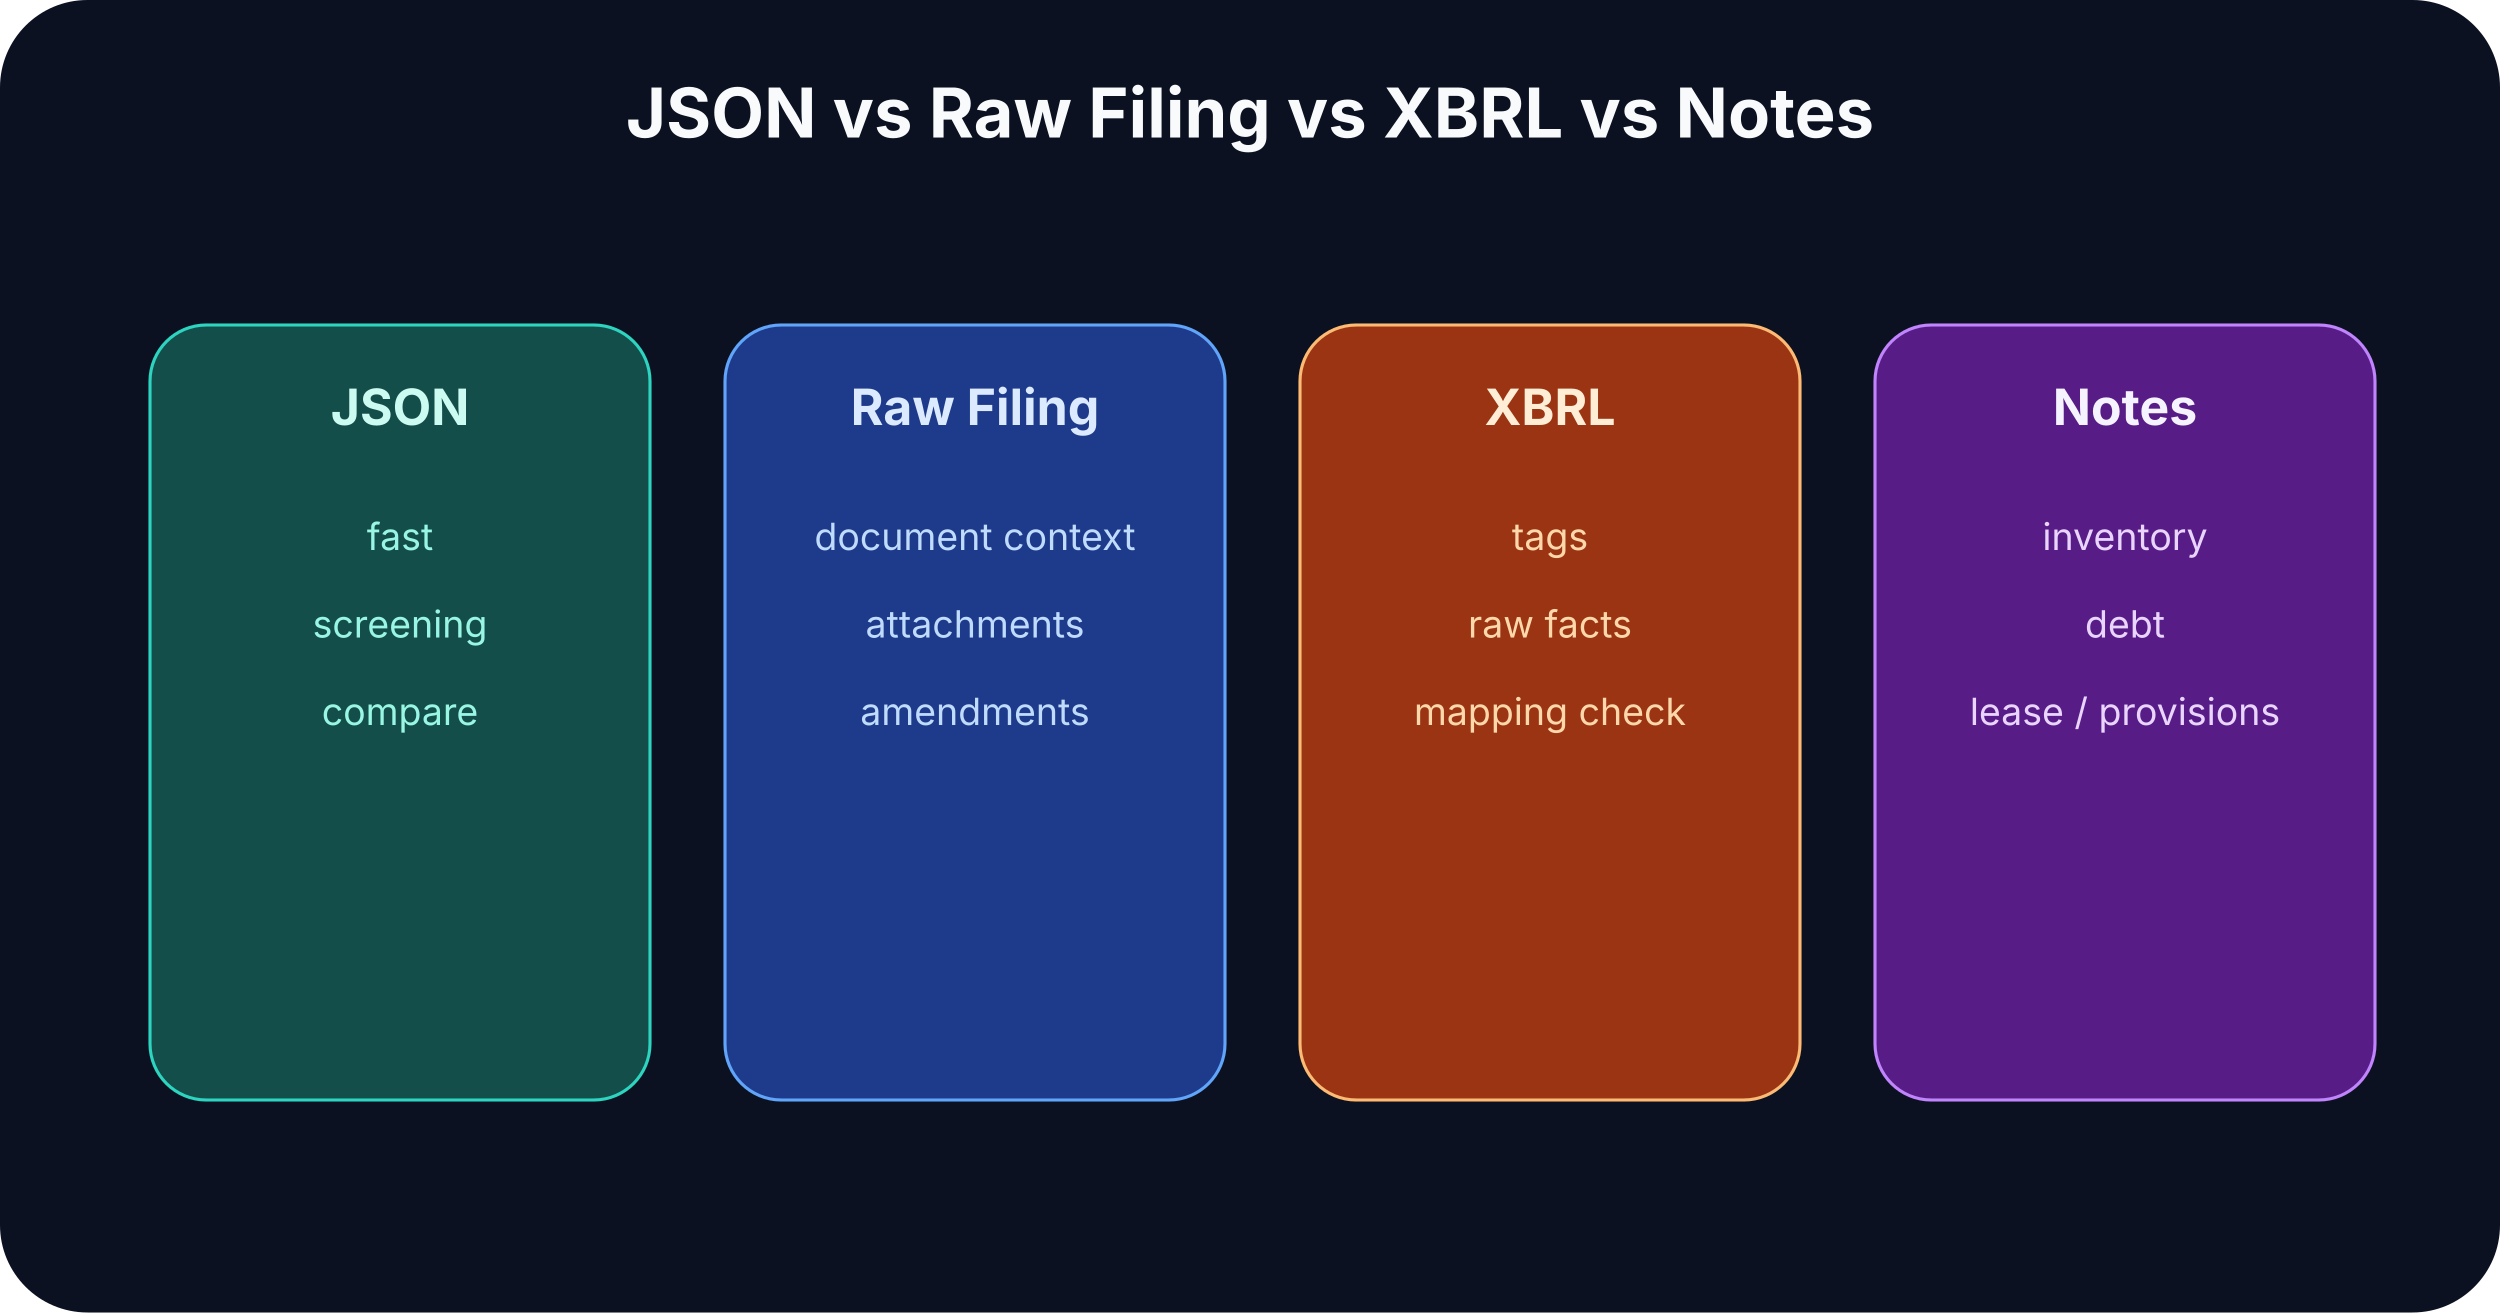
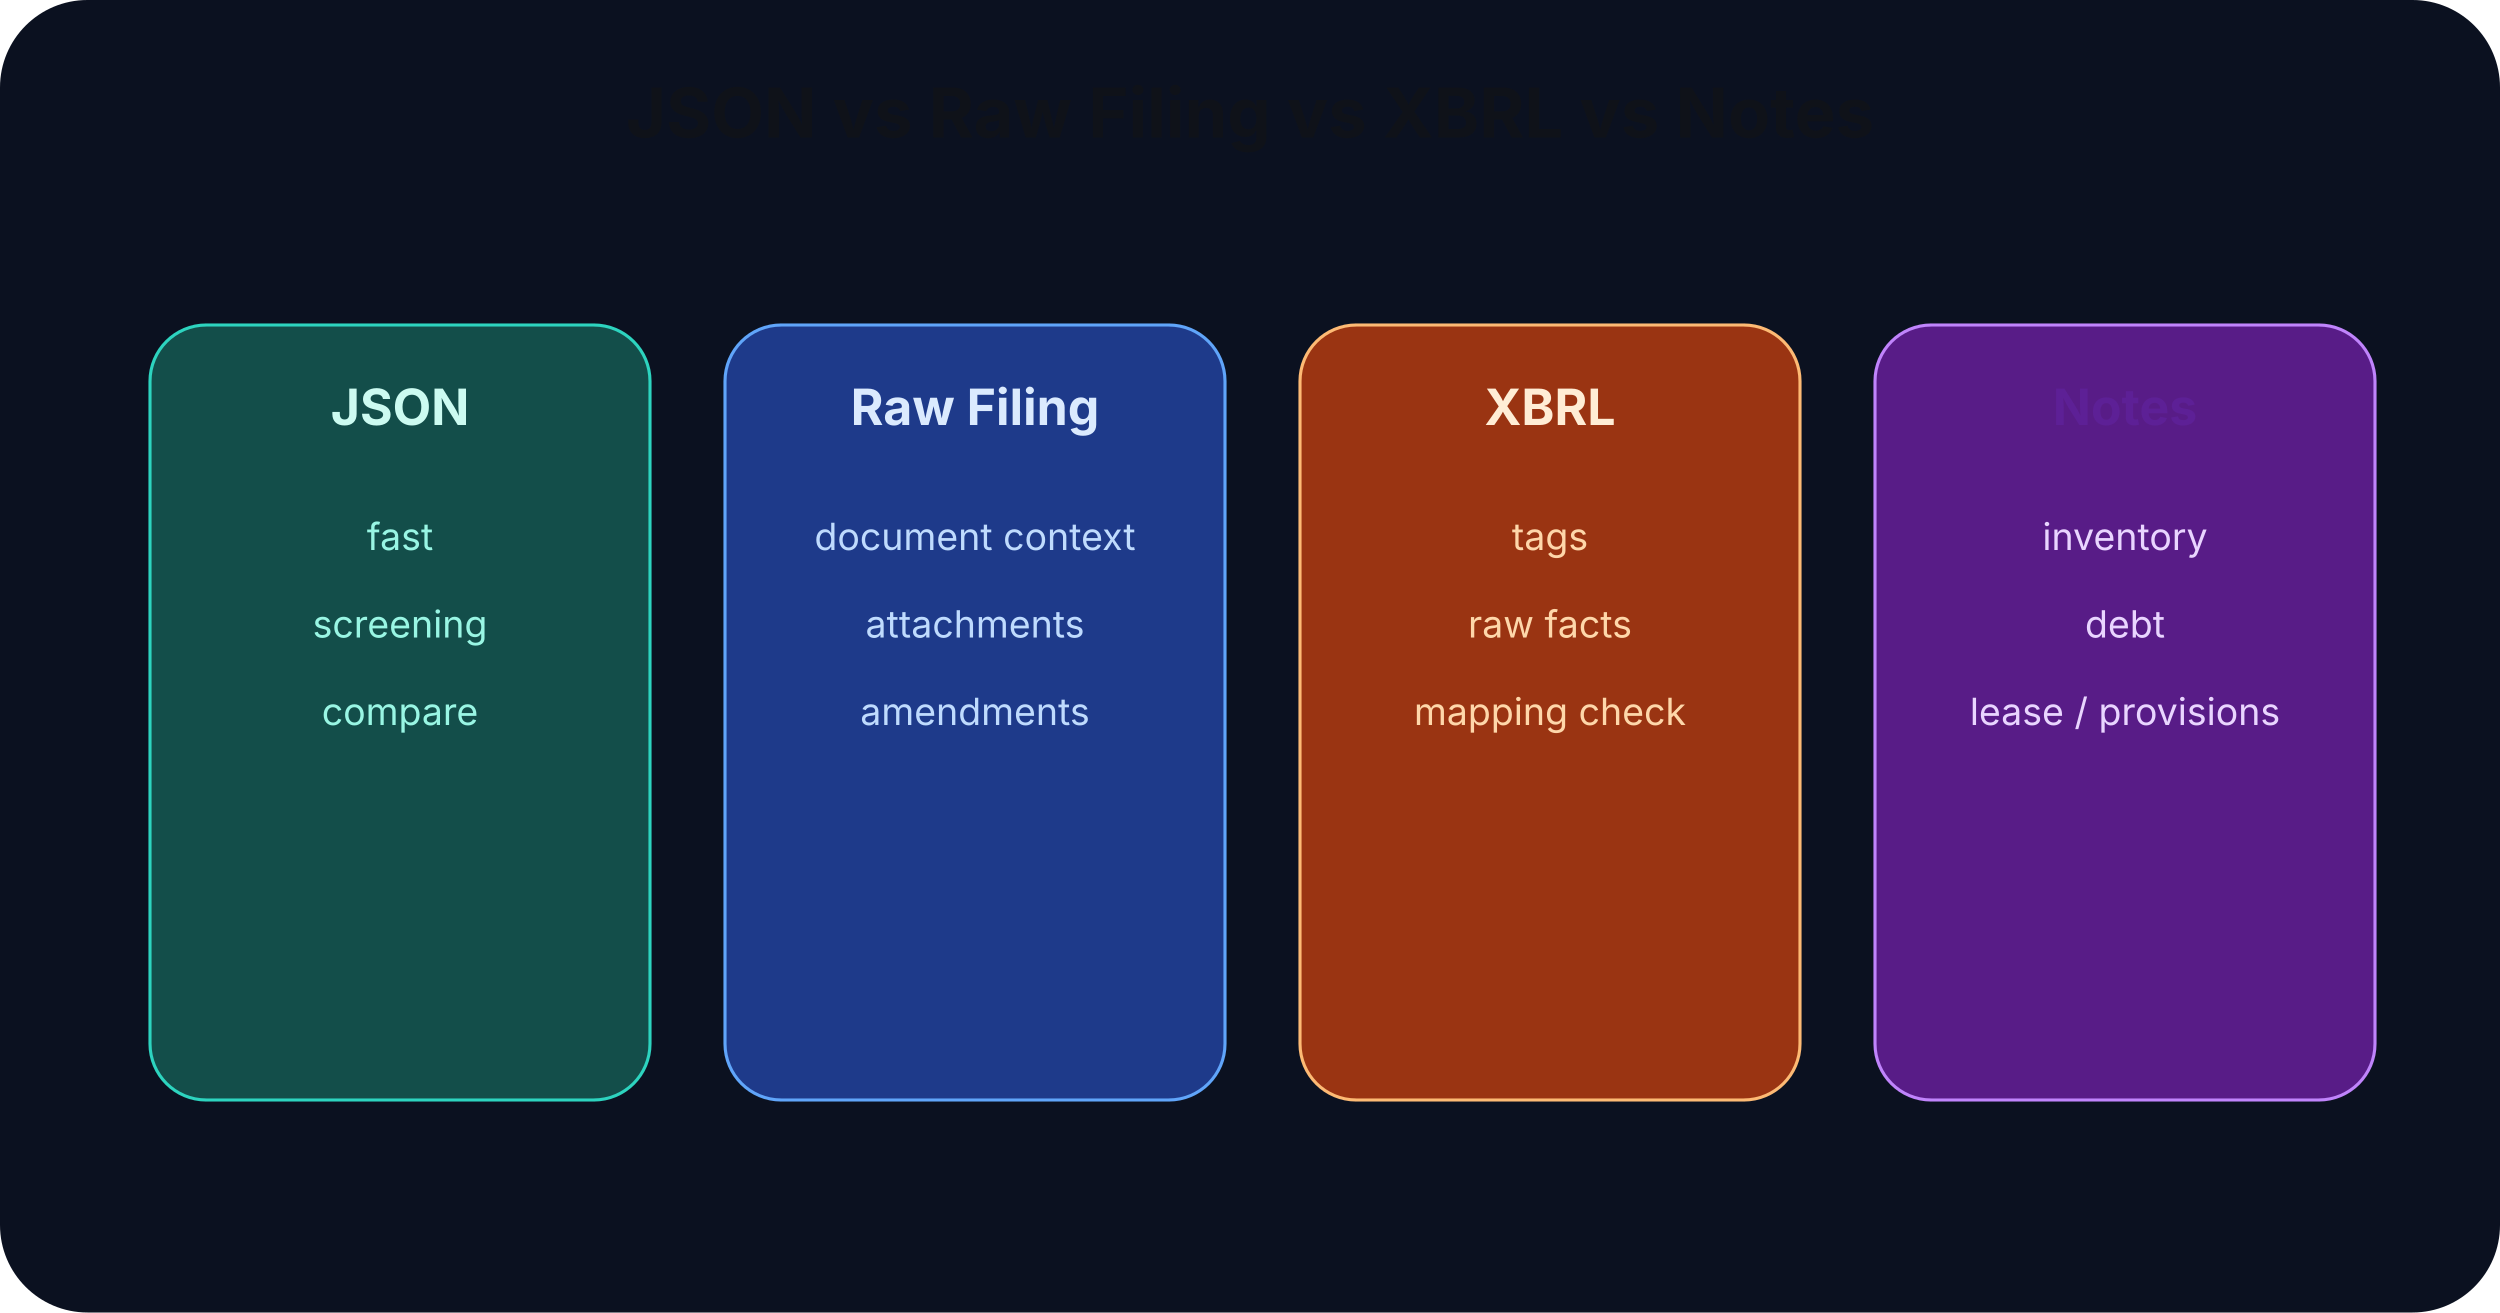
<svg xmlns="http://www.w3.org/2000/svg" width="800" height="420" viewBox="0 0 800 420" fill="none">
  <rect width="800" height="420" rx="28" fill="#0b1120" />
-   <text x="400" y="44" text-anchor="middle" fill="#f8fafc" font-family="Inter, system-ui, sans-serif" font-size="22" font-weight="700">JSON vs Raw Filing vs XBRL vs Notes</text>
+   <text x="400" y="44" text-anchor="middle" fill="#0f1219" font-family="Inter, system-ui, sans-serif" font-size="22" font-weight="700">JSON vs Raw Filing vs XBRL vs Notes</text>
  <rect x="48" y="104" width="160" height="248" rx="18" fill="#134e4a" stroke="#2dd4bf" />
  <text x="128" y="136" text-anchor="middle" fill="#ccfbf1" font-family="Inter, system-ui, sans-serif" font-size="16" font-weight="700">JSON</text>
  <text x="128" y="176" text-anchor="middle" fill="#99f6e4" font-family="Inter, system-ui, sans-serif" font-size="12">fast</text>
  <text x="128" y="204" text-anchor="middle" fill="#99f6e4" font-family="Inter, system-ui, sans-serif" font-size="12">screening</text>
  <text x="128" y="232" text-anchor="middle" fill="#99f6e4" font-family="Inter, system-ui, sans-serif" font-size="12">compare</text>
  <rect x="232" y="104" width="160" height="248" rx="18" fill="#1e3a8a" stroke="#60a5fa" />
  <text x="312" y="136" text-anchor="middle" fill="#dbeafe" font-family="Inter, system-ui, sans-serif" font-size="16" font-weight="700">Raw Filing</text>
  <text x="312" y="176" text-anchor="middle" fill="#bfdbfe" font-family="Inter, system-ui, sans-serif" font-size="12">document context</text>
  <text x="312" y="204" text-anchor="middle" fill="#bfdbfe" font-family="Inter, system-ui, sans-serif" font-size="12">attachments</text>
  <text x="312" y="232" text-anchor="middle" fill="#bfdbfe" font-family="Inter, system-ui, sans-serif" font-size="12">amendments</text>
  <rect x="416" y="104" width="160" height="248" rx="18" fill="#9a3412" stroke="#fdba74" />
  <text x="496" y="136" text-anchor="middle" fill="#ffedd5" font-family="Inter, system-ui, sans-serif" font-size="16" font-weight="700">XBRL</text>
  <text x="496" y="176" text-anchor="middle" fill="#fed7aa" font-family="Inter, system-ui, sans-serif" font-size="12">tags</text>
  <text x="496" y="204" text-anchor="middle" fill="#fed7aa" font-family="Inter, system-ui, sans-serif" font-size="12">raw facts</text>
  <text x="496" y="232" text-anchor="middle" fill="#fed7aa" font-family="Inter, system-ui, sans-serif" font-size="12">mapping check</text>
  <rect x="600" y="104" width="160" height="248" rx="18" fill="#581c87" stroke="#c084fc" />
-   <text x="680" y="136" text-anchor="middle" fill="#f5f3ff" font-family="Inter, system-ui, sans-serif" font-size="16" font-weight="700">Notes</text>
+   <text x="680" y="136" text-anchor="middle" fill="rgba(124,58,237,0.15)" font-family="Inter, system-ui, sans-serif" font-size="16" font-weight="700">Notes</text>
  <text x="680" y="176" text-anchor="middle" fill="#e9d5ff" font-family="Inter, system-ui, sans-serif" font-size="12">inventory</text>
  <text x="680" y="204" text-anchor="middle" fill="#e9d5ff" font-family="Inter, system-ui, sans-serif" font-size="12">debt</text>
  <text x="680" y="232" text-anchor="middle" fill="#e9d5ff" font-family="Inter, system-ui, sans-serif" font-size="12">lease / provisions</text>
</svg>
